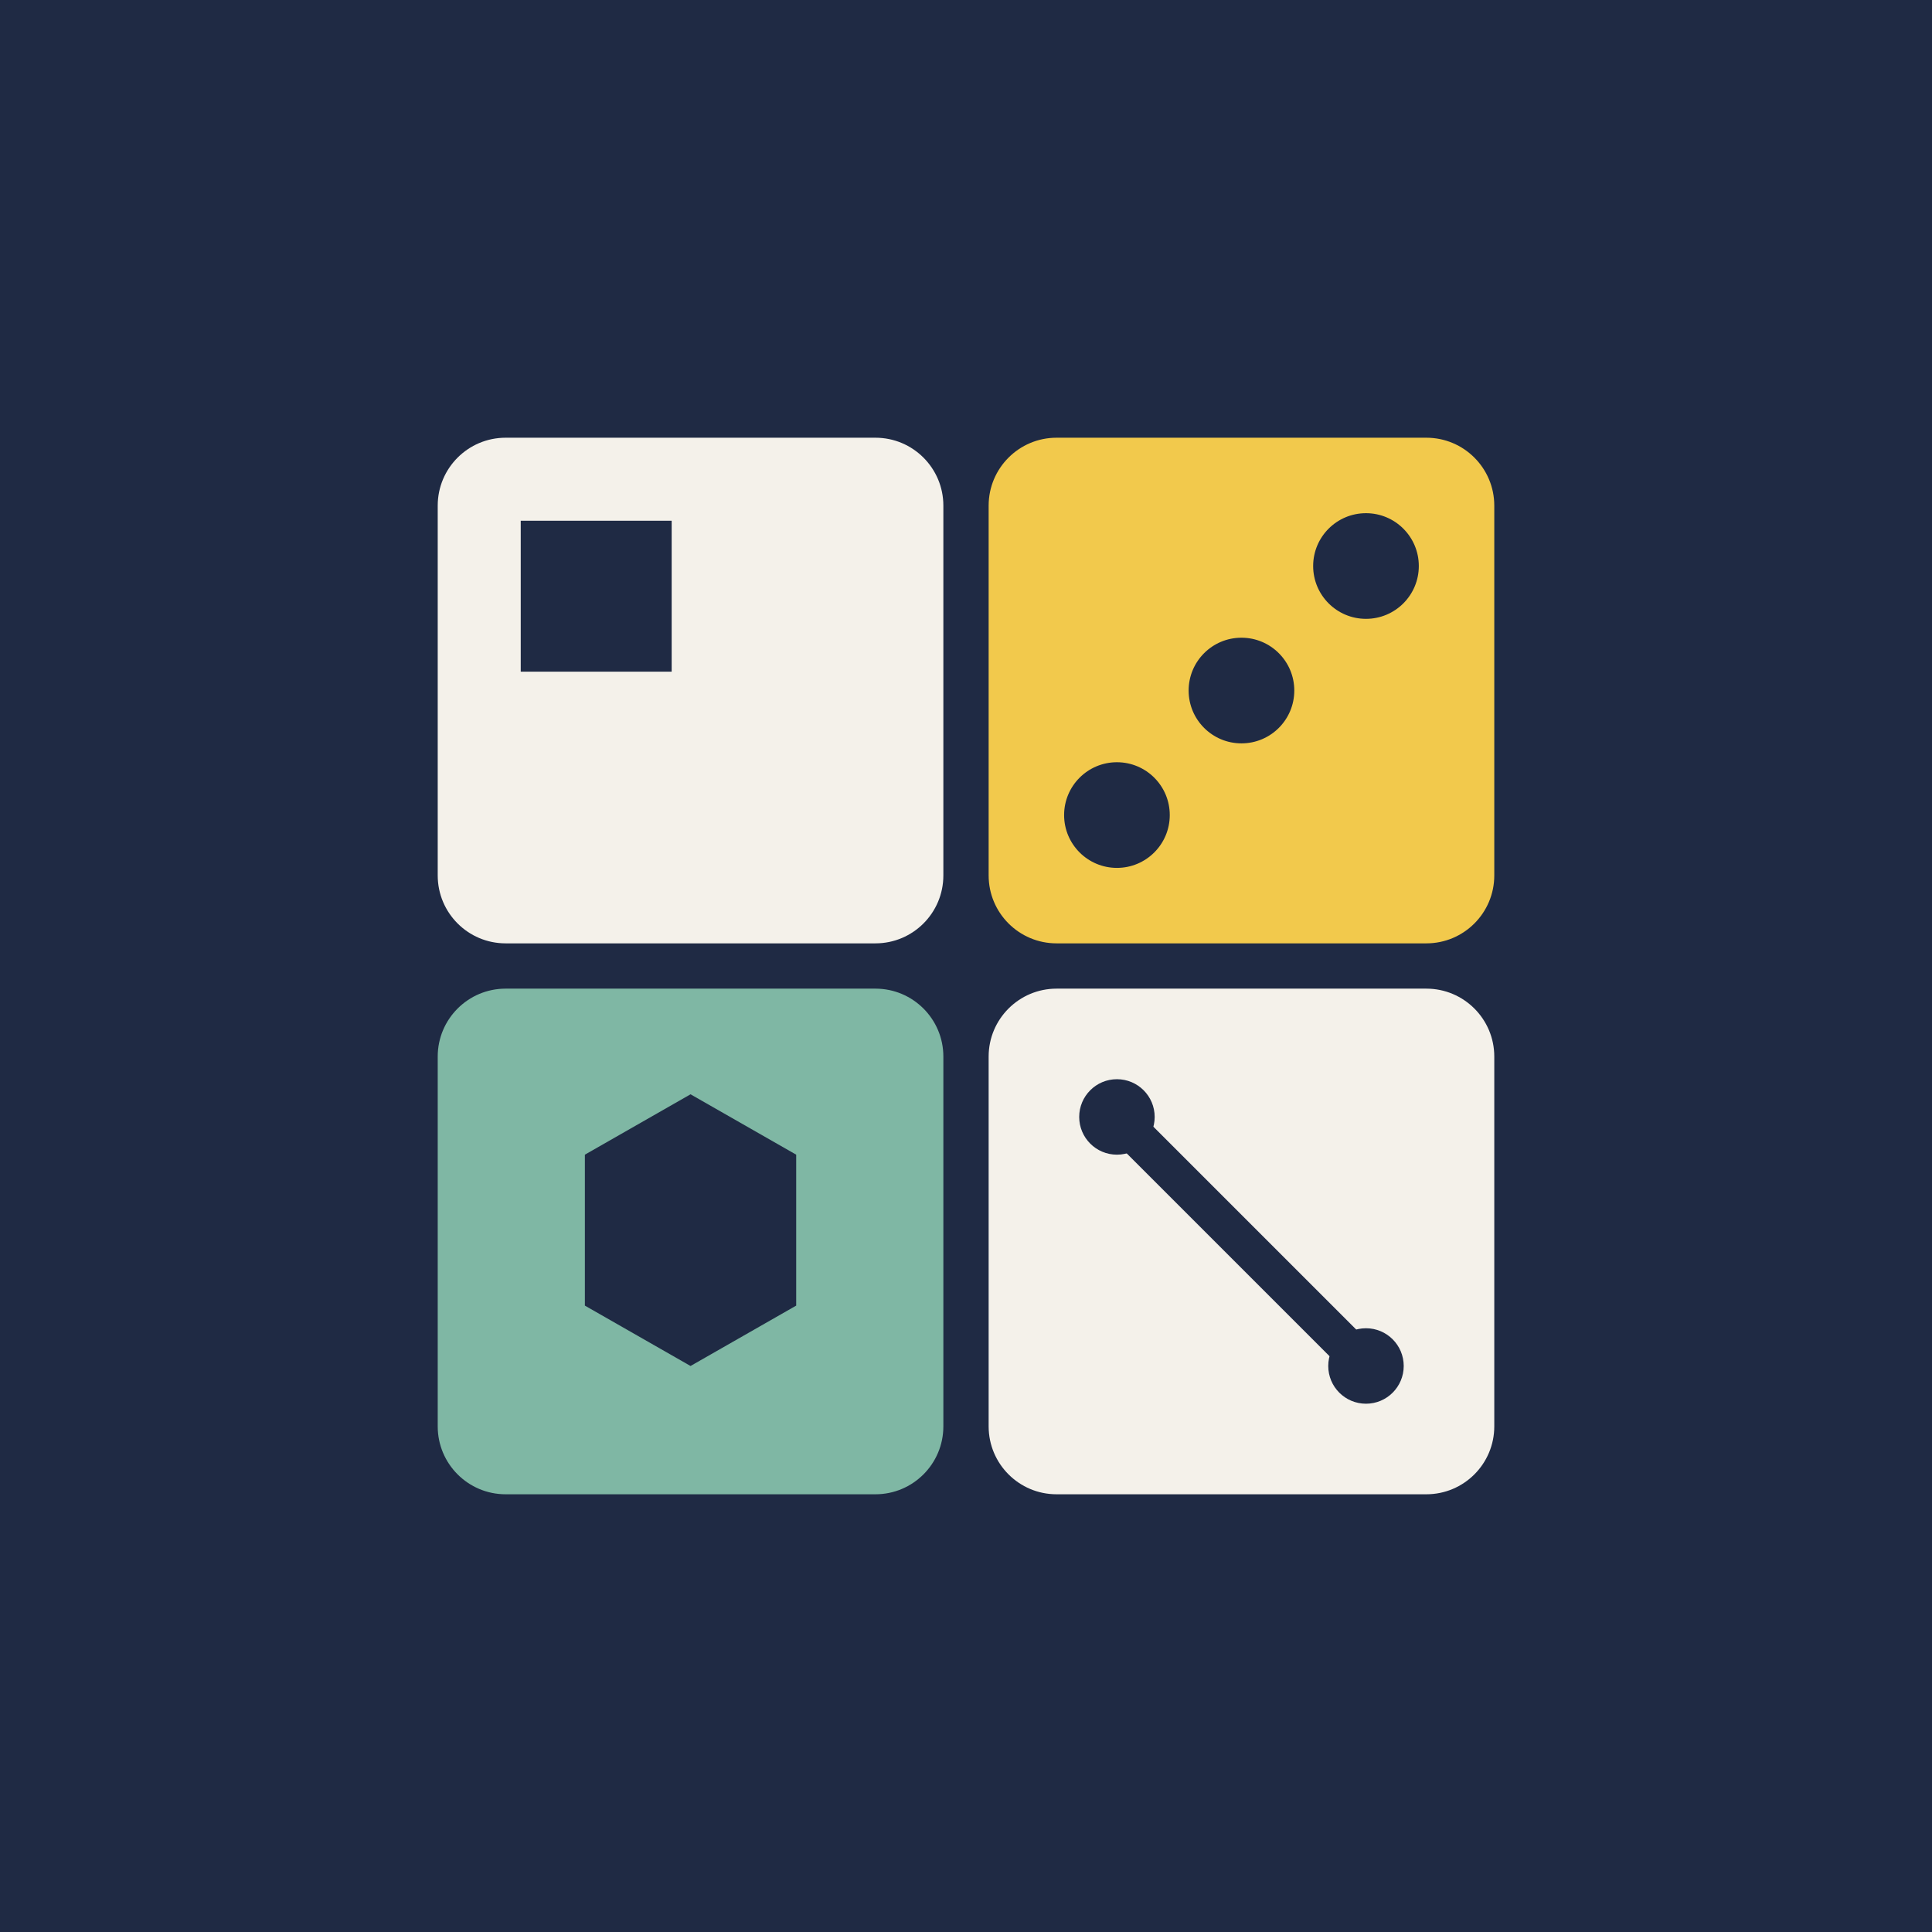
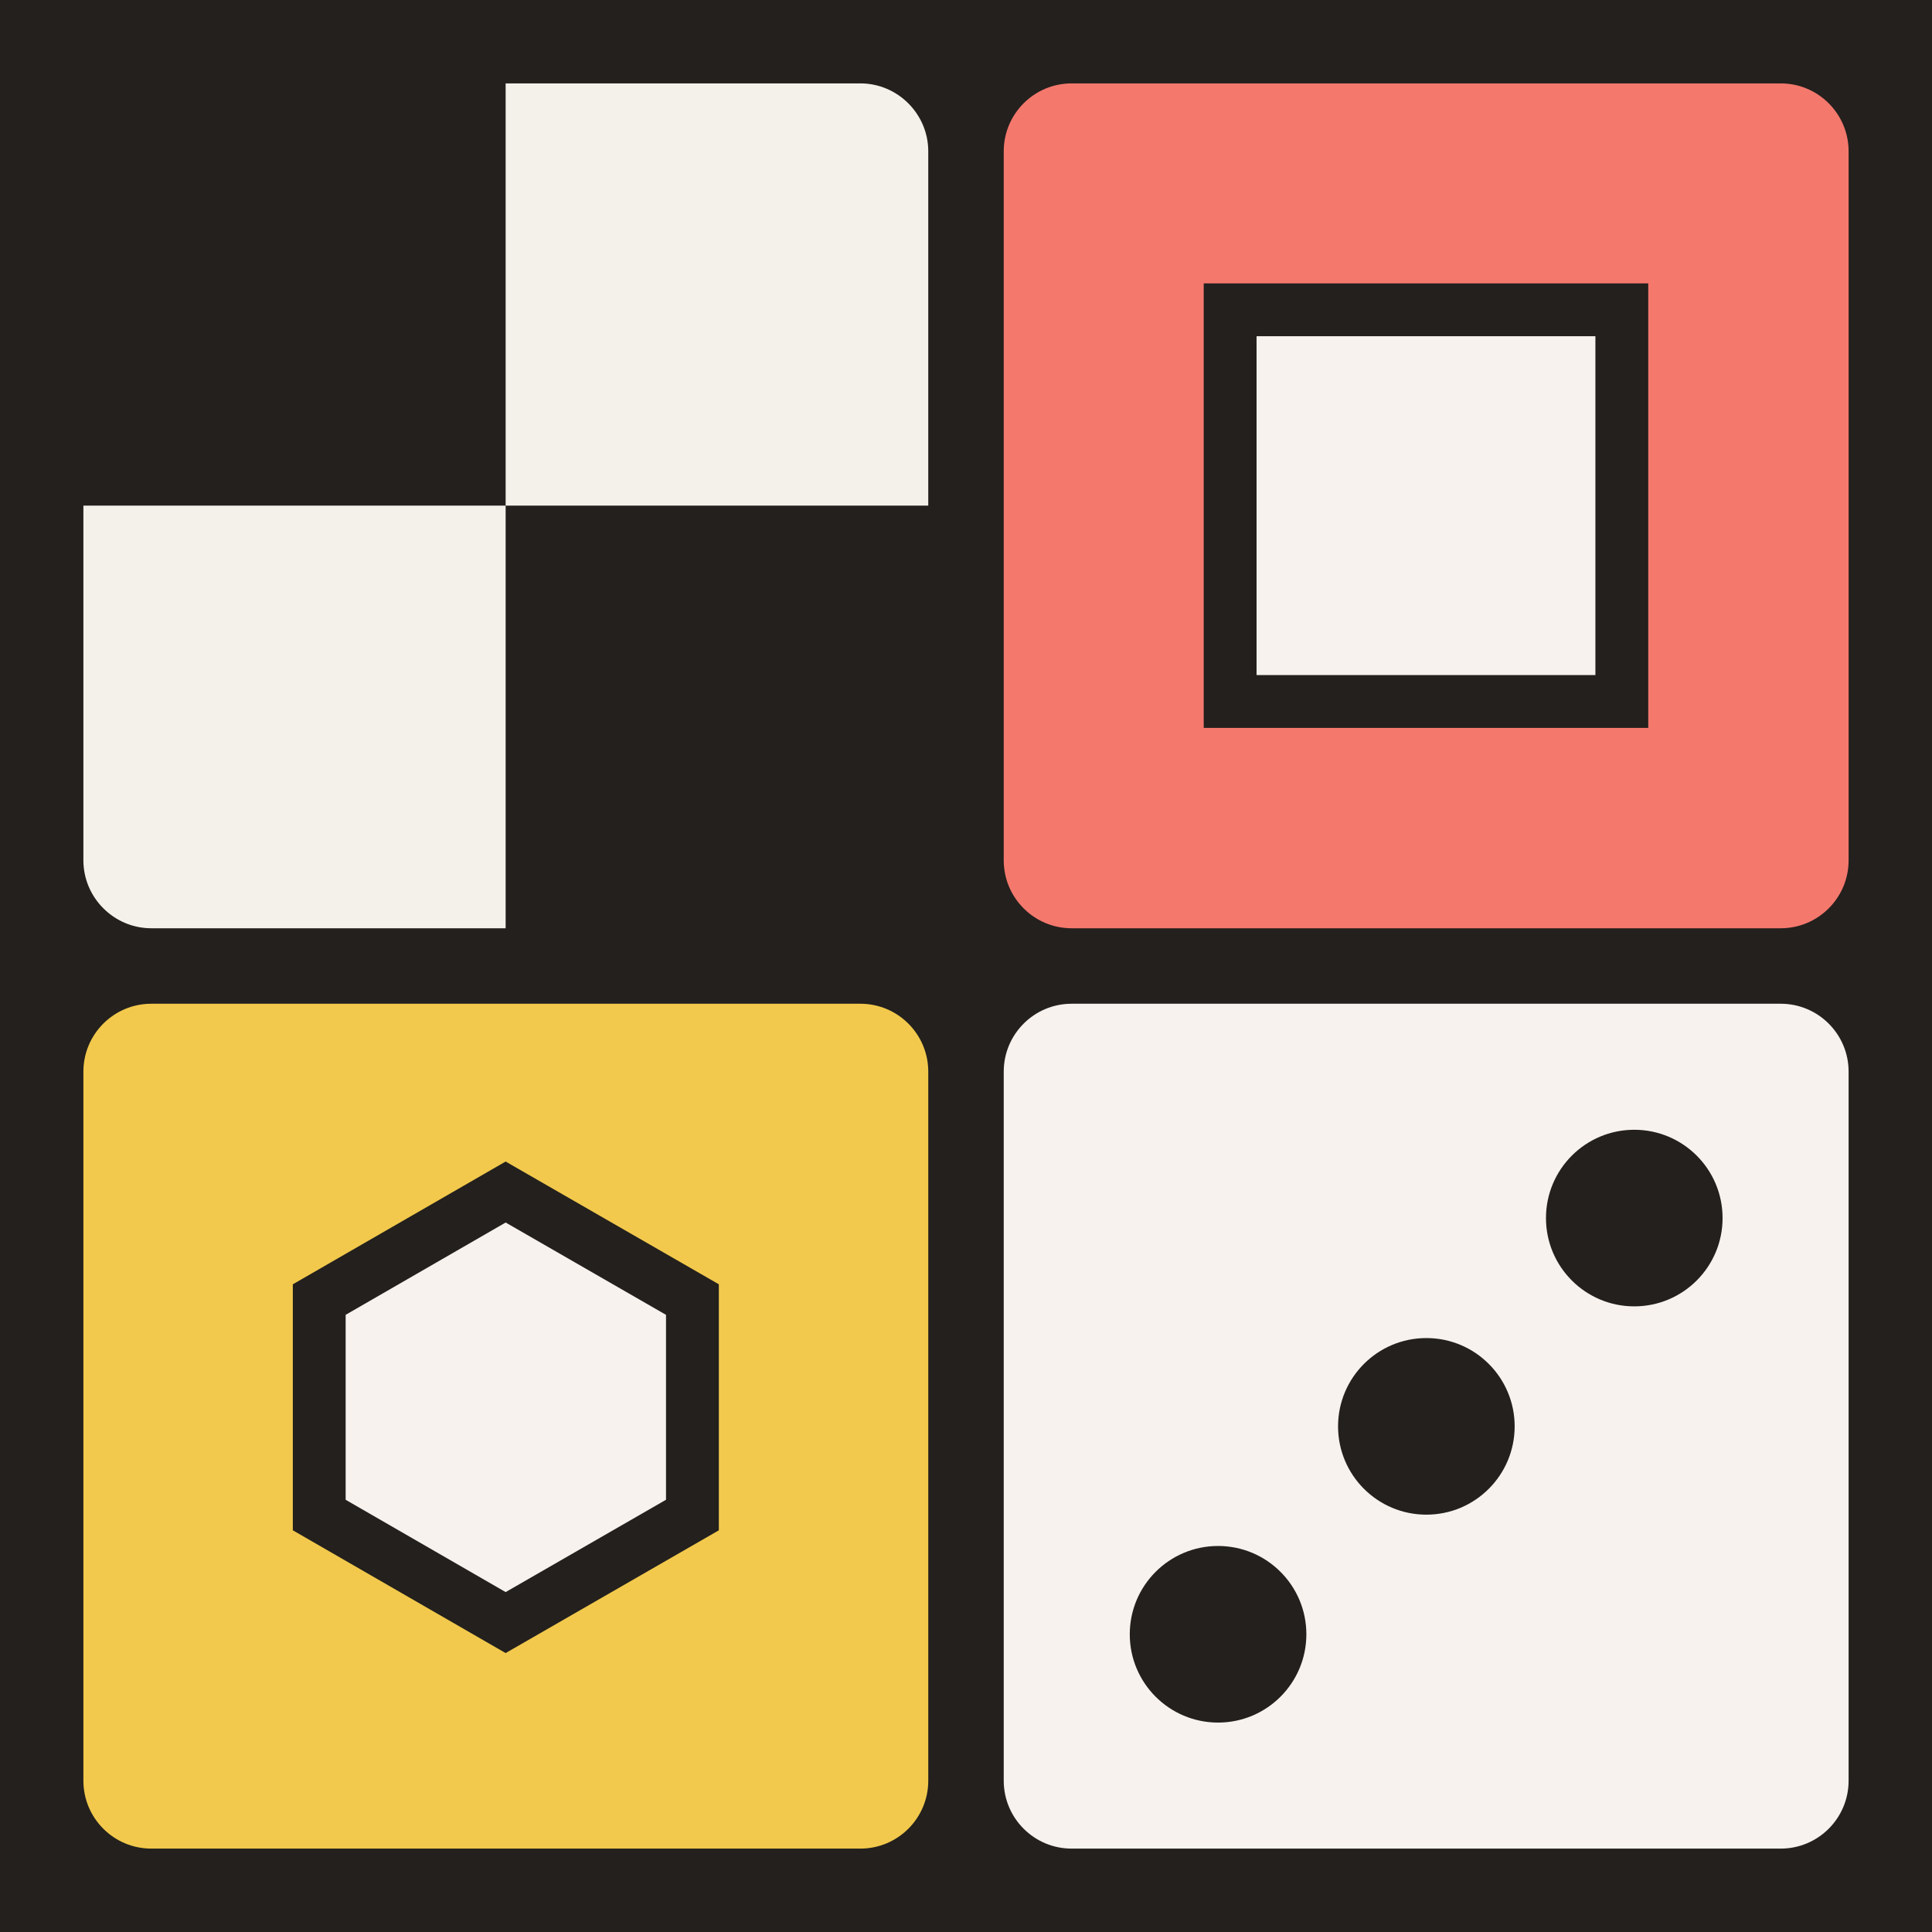
- <svg xmlns="http://www.w3.org/2000/svg" viewBox="0 0 512 512">
-   <rect width="512" height="512" fill="#1f2a44" />
-   <g transform="translate(256 256)">
-     <rect x="-140" y="-140" width="134" height="134" rx="18" fill="#f4f1ea" />
-     <rect x="6" y="-140" width="134" height="134" rx="18" fill="#f2c94c" />
-     <rect x="-140" y="6" width="134" height="134" rx="18" fill="#7fb7a4" />
-     <rect x="6" y="6" width="134" height="134" rx="18" fill="#f4f1ea" />
-     <rect x="-118" y="-118" width="40" height="40" fill="#1f2a44" />
-     <circle cx="73" cy="-73" r="14" fill="#1f2a44" />
-     <circle cx="40" cy="-40" r="14" fill="#1f2a44" />
-     <circle cx="106" cy="-106" r="14" fill="#1f2a44" />
-     <path d="M-73 34 L-45 50 L-45 90 L-73 106 L-101 90 L-101 50 Z" fill="#1f2a44" />
-     <circle cx="40" cy="40" r="10" fill="#1f2a44" />
-     <circle cx="106" cy="106" r="10" fill="#1f2a44" />
-     <path d="M40 40 L106 106" stroke="#1f2a44" stroke-width="10" />
+ <svg xmlns="http://www.w3.org/2000/svg" version="1.1" viewBox="0 0 512 512">
+   <defs>
+     <style>
+       .st0 {
+         fill: #23201d;
+       }
+ 
+       .st1 {
+         fill: #f4f1ea;
+       }
+ 
+       .st2 {
+         fill: #f2c94c;
+       }
+ 
+       .st3 {
+         fill: #f5786d;
+       }
+ 
+       .st4 {
+         fill: #f7f2ee;
+         stroke: #23201d;
+         stroke-miterlimit: 10;
+         stroke-width: 14px;
+       }
+ 
+       .st5 {
+         fill: #f7f2ee;
+       }
+     </style>
+   </defs>
+   <rect class="st0" y="0" width="512" height="512" />
+   <g>
+     <rect class="st2" x="22.1" y="266" width="223.9" height="223.9" rx="18" ry="18" />
+     <rect class="st3" x="266" y="22.1" width="223.9" height="223.9" rx="18" ry="18" />
+     <g>
+       <path class="st1" d="M134,134H22.1v94c0,9.9,8.1,18,18,18h93.9V134Z" />
+       <path class="st1" d="M246,40.1c0-9.9-8.1-18-18-18h-94v111.9h112V40.1Z" />
+     </g>
+     <polygon id="Hexagon" class="st4" points="183.5 344.4 183.5 401.5 134 430 84.6 401.5 84.6 344.4 134 315.9 183.5 344.4" />
+     <g>
+       <rect class="st5" x="266" y="266" width="223.9" height="223.9" rx="18" ry="18" />
+       <g>
+         <circle class="st0" cx="378" cy="378" r="23.4" />
+         <circle class="st0" cx="322.8" cy="433.1" r="23.4" />
+         <circle class="st0" cx="433.1" cy="322.8" r="23.4" />
+       </g>
+     </g>
+     <rect class="st4" x="326" y="82.1" width="103.8" height="103.8" />
  </g>
</svg>
